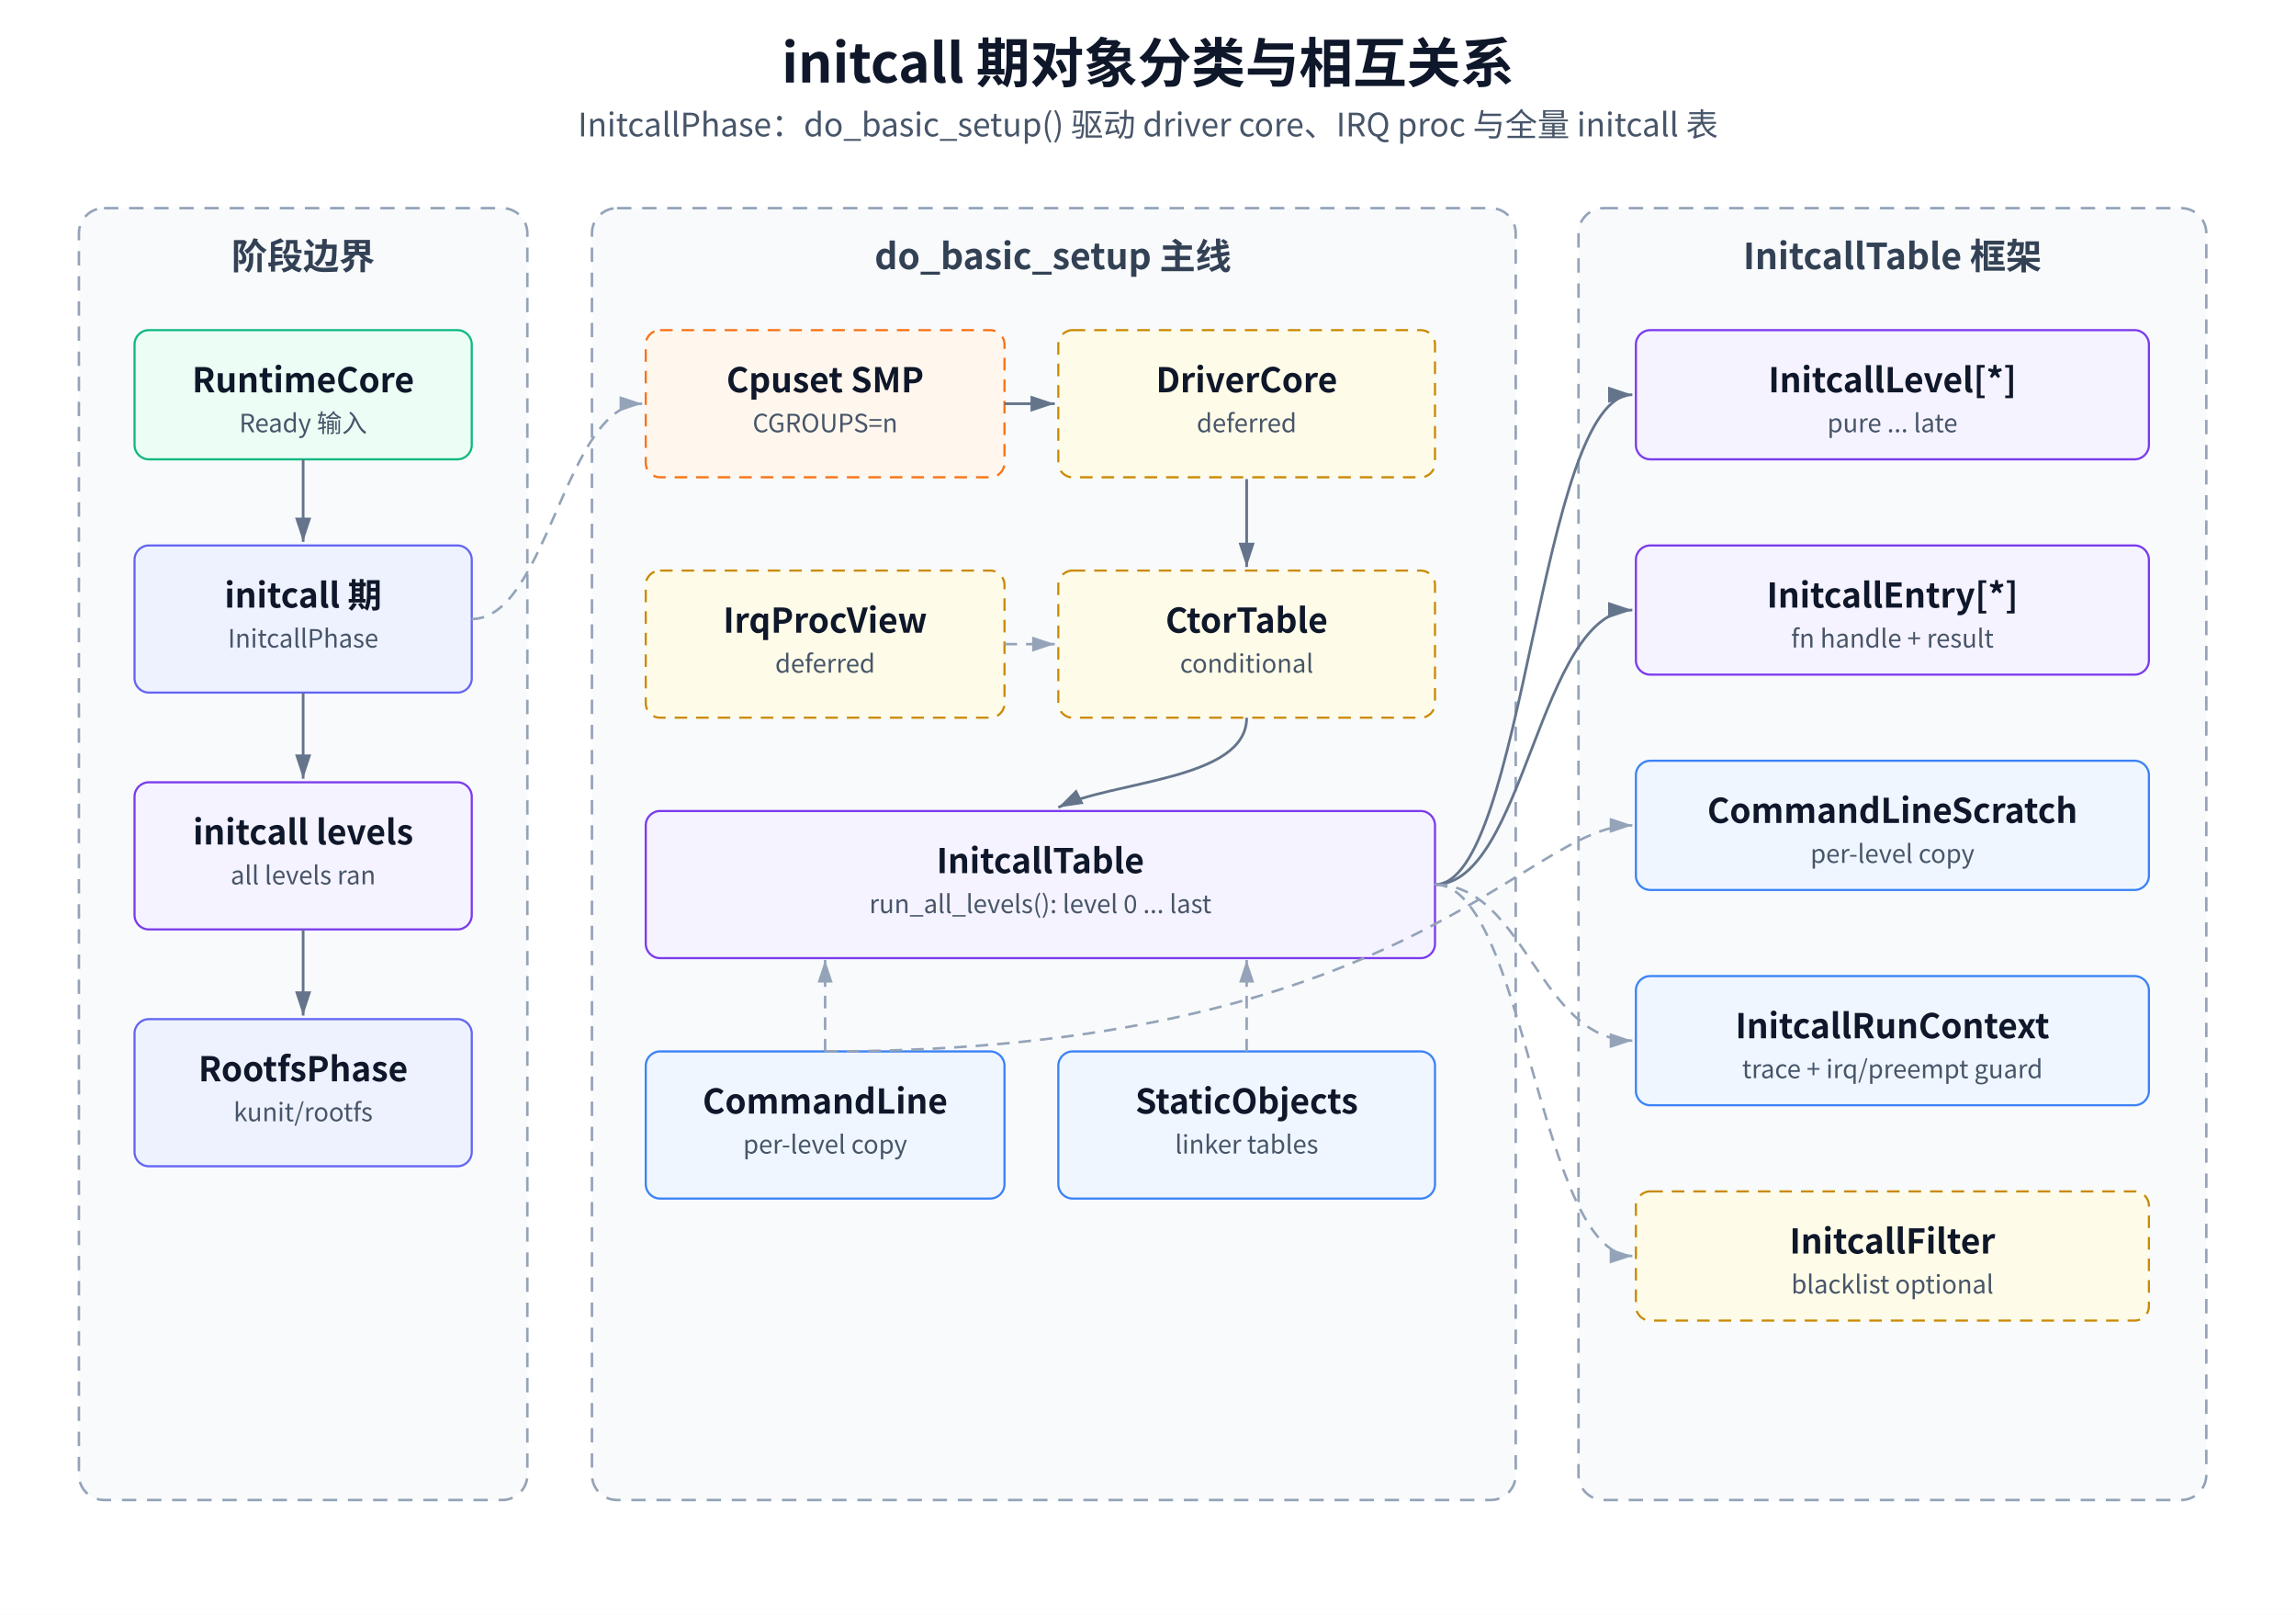
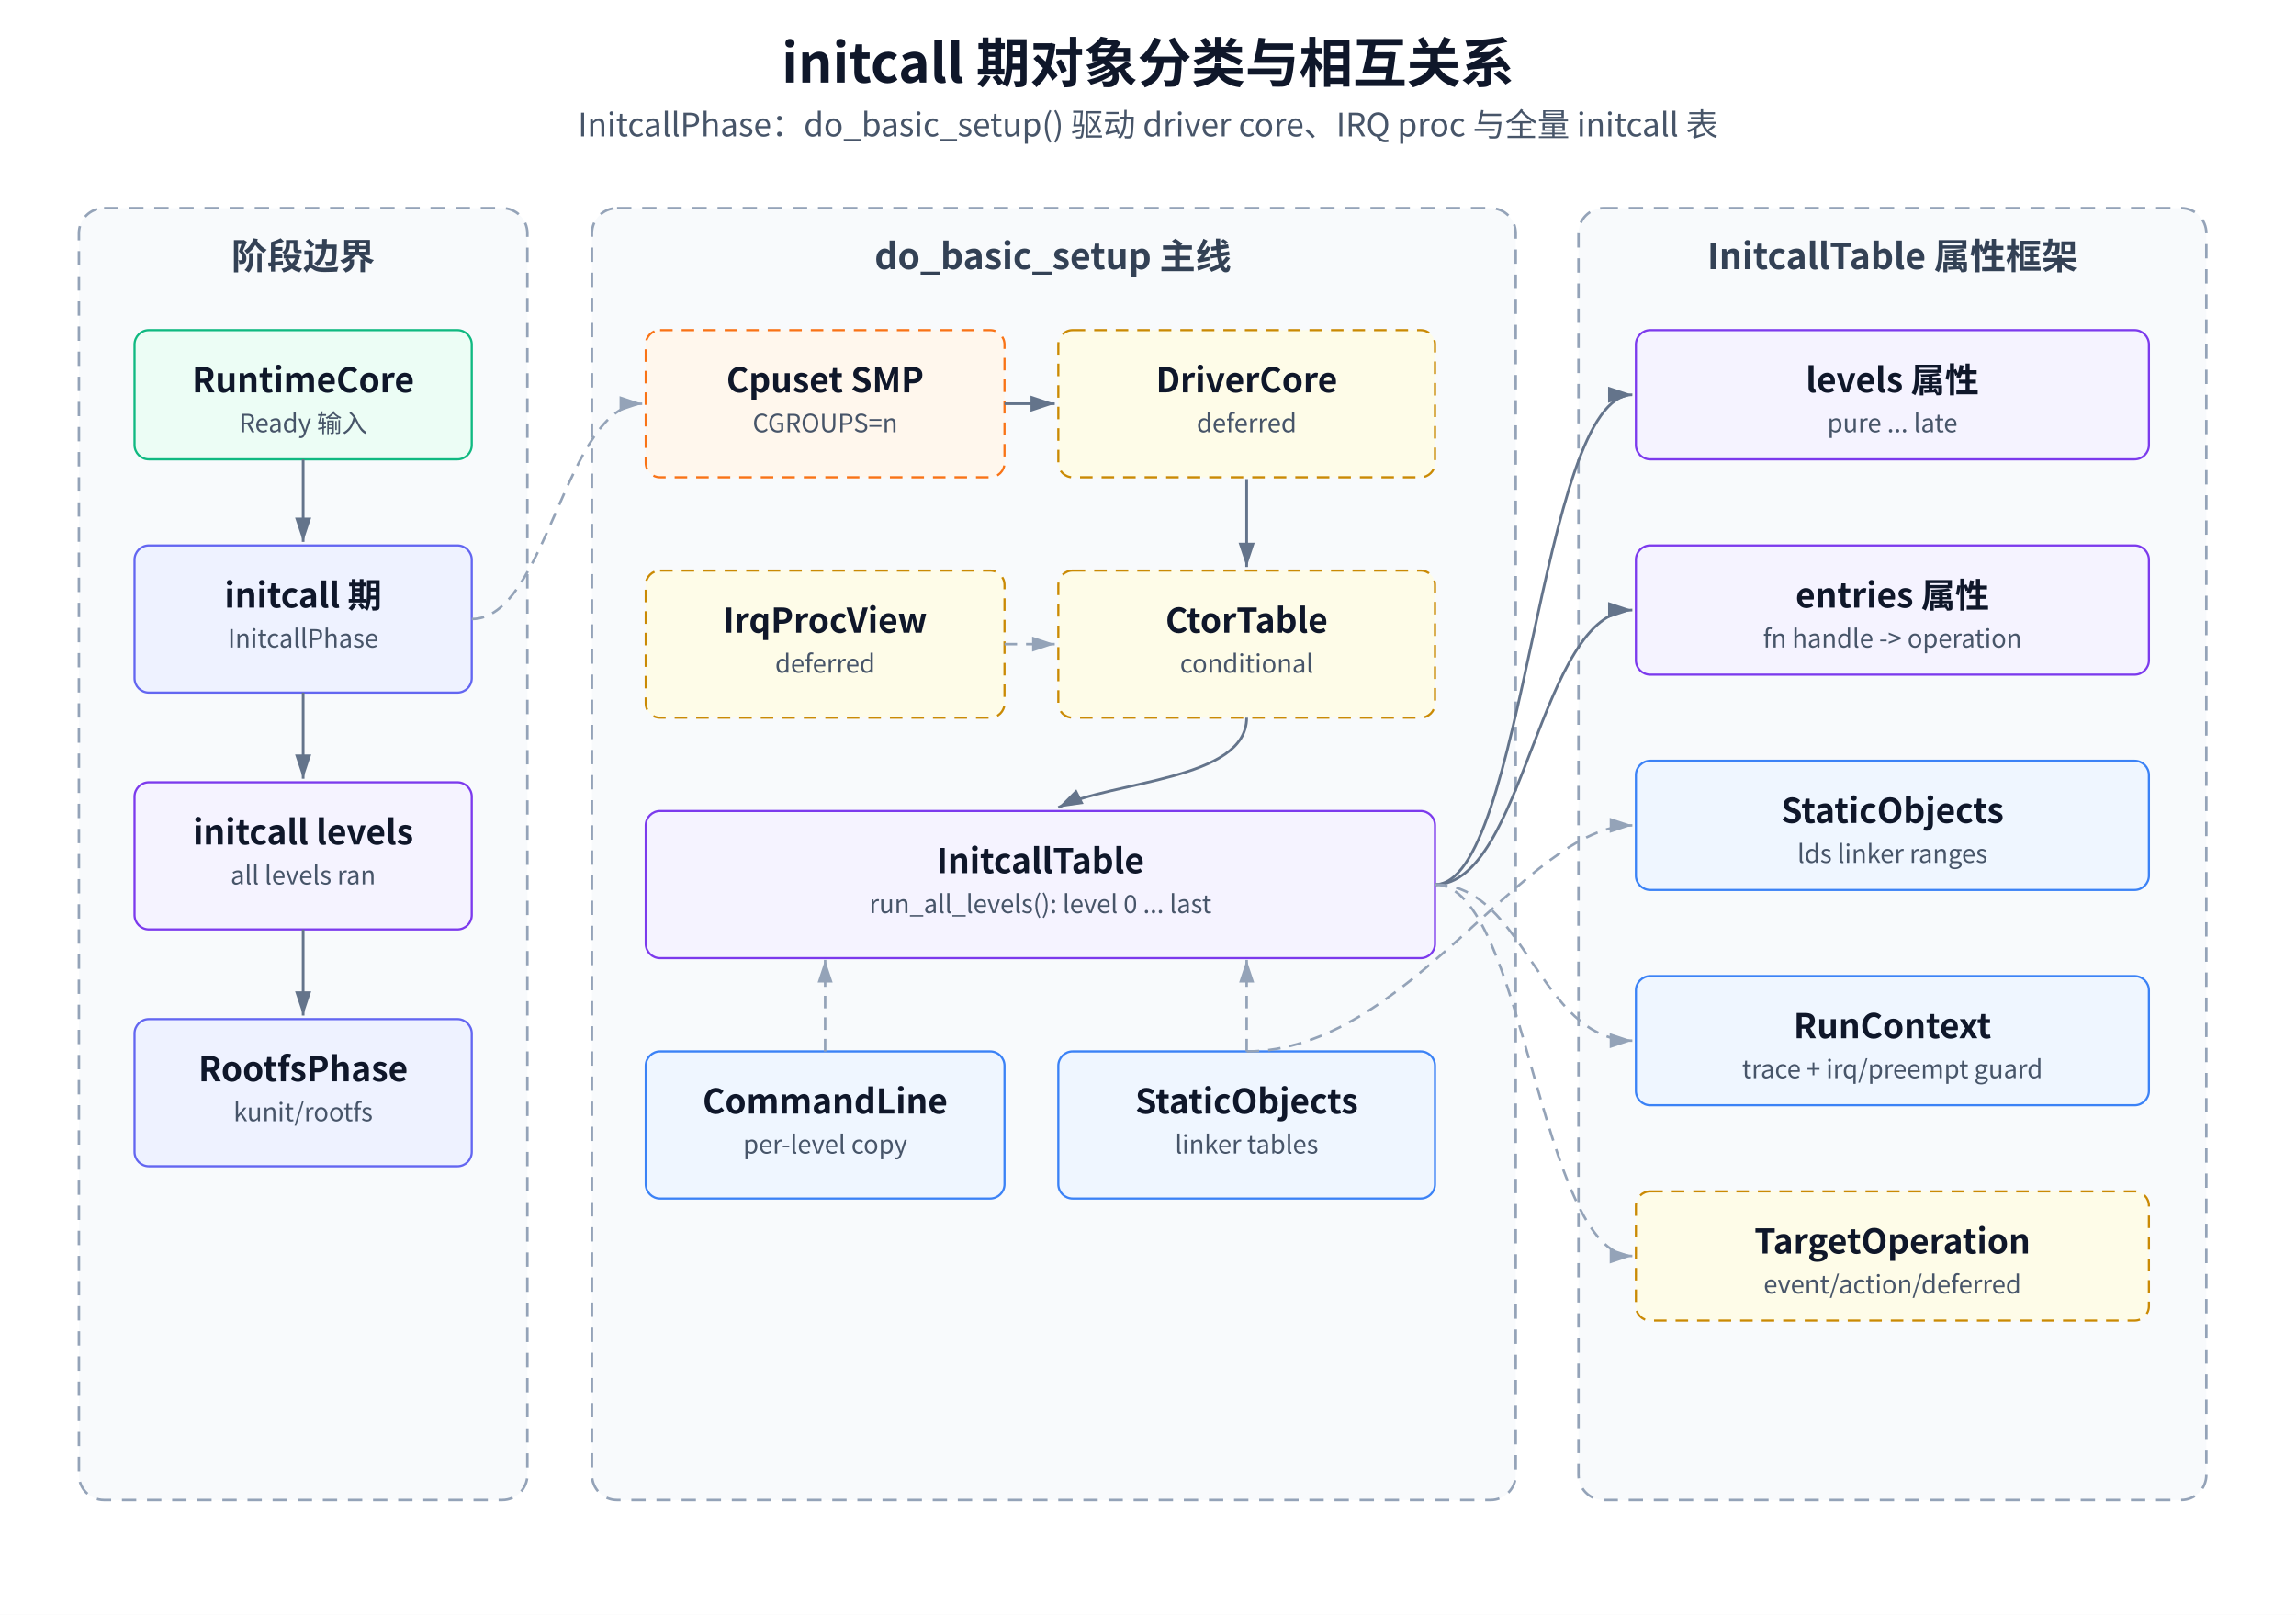
<svg xmlns="http://www.w3.org/2000/svg" width="1280" height="900" viewBox="0 0 1280 900" role="img" aria-labelledby="title desc">
  <defs>
    <style>text{font-family:"Microsoft YaHei","Noto Sans CJK SC","Source Han Sans SC",Arial,sans-serif;fill:#0f172a}.title{font-size:30px;font-weight:600}.subtitle{font-size:18px;fill:#475569}.group{fill:#f8fafc;stroke:#94a3b8;stroke-width:1.4;stroke-dasharray:8 6}.box{fill:#fff;stroke:#334155;stroke-width:1.2}.phase{fill:#eef2ff;stroke:#6366f1}.ready,.core{fill:#ecfdf5;stroke:#10b981}.support{fill:#eff6ff;stroke:#3b82f6}.table{fill:#f5f3ff;stroke:#7c3aed}.trimmed{fill:#fff7ed;stroke:#f97316;stroke-dasharray:7 5}.deferred{fill:#fefce8;stroke:#ca8a04;stroke-dasharray:7 5}.label{font-size:19px;font-weight:600;dominant-baseline:middle}.small{font-size:14px;fill:#475569;dominant-baseline:middle}.group-title{font-size:20px;font-weight:600;fill:#334155}.edge{stroke:#64748b;stroke-width:1.5;fill:none;marker-end:url(#arrow)}.edge-dash{stroke:#94a3b8;stroke-width:1.4;fill:none;stroke-dasharray:7 5;marker-end:url(#arrow2)}</style>
    <marker id="arrow" markerWidth="10" markerHeight="10" refX="9" refY="3" orient="auto" markerUnits="strokeWidth">
      <path d="M0,0 L0,6 L9,3 z" fill="#64748b" />
    </marker>
    <marker id="arrow2" markerWidth="10" markerHeight="10" refX="9" refY="3" orient="auto" markerUnits="strokeWidth">
      <path d="M0,0 L0,6 L9,3 z" fill="#94a3b8" />
    </marker>
  </defs>
  <rect width="1280" height="900" fill="#fff" />
  <text x="640" y="46" text-anchor="middle" class="title">initcall 期对象分类与相互关系</text>
  <text x="640" y="76" text-anchor="middle" class="subtitle">InitcallPhase：do_basic_setup() 驱动 driver core、IRQ proc 与全量 initcall 表</text>
  <rect x="44" y="116" width="250" height="720" rx="14" class="group" />
  <text x="169" y="150" text-anchor="middle" class="group-title">阶段边界</text>
  <rect x="75" y="184" width="188" height="72" rx="8" class="box ready" />
  <text x="169" y="212" text-anchor="middle" class="label">RuntimeCore</text>
  <text x="169" y="236" text-anchor="middle" class="small">Ready 输入</text>
  <rect x="75" y="304" width="188" height="82" rx="8" class="box phase" />
  <text x="169" y="332" text-anchor="middle" class="label">initcall 期</text>
  <text x="169" y="356" text-anchor="middle" class="small">InitcallPhase</text>
  <rect x="75" y="436" width="188" height="82" rx="8" class="box table" />
  <text x="169" y="464" text-anchor="middle" class="label">initcall levels</text>
  <text x="169" y="488" text-anchor="middle" class="small">all levels ran</text>
  <rect x="75" y="568" width="188" height="82" rx="8" class="box phase" />
  <text x="169" y="596" text-anchor="middle" class="label">RootfsPhase</text>
  <text x="169" y="620" text-anchor="middle" class="small">kunit/rootfs</text>
  <path d="M169 256 L169 302" class="edge" />
  <path d="M169 386 L169 434" class="edge" />
  <path d="M169 518 L169 566" class="edge" />
  <rect x="330" y="116" width="515" height="720" rx="14" class="group" />
  <text x="587" y="150" text-anchor="middle" class="group-title">do_basic_setup 主线</text>
  <rect x="360" y="184" width="200" height="82" rx="8" class="box trimmed" />
  <text x="460" y="212" text-anchor="middle" class="label">Cpuset SMP</text>
  <text x="460" y="236" text-anchor="middle" class="small">CGROUPS=n</text>
  <rect x="590" y="184" width="210" height="82" rx="8" class="box deferred" />
  <text x="695" y="212" text-anchor="middle" class="label">DriverCore</text>
  <text x="695" y="236" text-anchor="middle" class="small">deferred</text>
  <rect x="360" y="318" width="200" height="82" rx="8" class="box deferred" />
  <text x="460" y="346" text-anchor="middle" class="label">IrqProcView</text>
  <text x="460" y="370" text-anchor="middle" class="small">deferred</text>
  <rect x="590" y="318" width="210" height="82" rx="8" class="box deferred" />
  <text x="695" y="346" text-anchor="middle" class="label">CtorTable</text>
  <text x="695" y="370" text-anchor="middle" class="small">conditional</text>
  <rect x="360" y="452" width="440" height="82" rx="8" class="box table" />
  <text x="580" y="480" text-anchor="middle" class="label">InitcallTable</text>
  <text x="580" y="504" text-anchor="middle" class="small">run_all_levels(): level 0 ... last</text>
  <rect x="360" y="586" width="200" height="82" rx="8" class="box support" />
  <text x="460" y="614" text-anchor="middle" class="label">CommandLine</text>
  <text x="460" y="638" text-anchor="middle" class="small">per-level copy</text>
  <rect x="590" y="586" width="210" height="82" rx="8" class="box support" />
  <text x="695" y="614" text-anchor="middle" class="label">StaticObjects</text>
  <text x="695" y="638" text-anchor="middle" class="small">linker tables</text>
  <path d="M263 345 C305 345,315 225,358 225" class="edge-dash" />
  <path d="M560 225 L588 225" class="edge" />
  <path d="M695 267 L695 316" class="edge" />
  <path d="M560 359 L588 359" class="edge-dash" />
  <path d="M695 400 C695 435,620 435,590 450" class="edge" />
  <path d="M460 586 L460 535" class="edge-dash" />
  <path d="M695 586 L695 535" class="edge-dash" />
  <rect x="880" y="116" width="350" height="720" rx="14" class="group" />
-   <text x="1055" y="150" text-anchor="middle" class="group-title">InitcallTable 框架</text>
+   <text x="1055" y="150" text-anchor="middle" class="group-title">InitcallTable 属性框架</text>
  <rect x="912" y="184" width="286" height="72" rx="8" class="box table" />
-   <text x="1055" y="212" text-anchor="middle" class="label">InitcallLevel[*]</text>
+   <text x="1055" y="212" text-anchor="middle" class="label">levels 属性</text>
  <text x="1055" y="236" text-anchor="middle" class="small">pure ... late</text>
  <rect x="912" y="304" width="286" height="72" rx="8" class="box table" />
-   <text x="1055" y="332" text-anchor="middle" class="label">InitcallEntry[*]</text>
-   <text x="1055" y="356" text-anchor="middle" class="small">fn handle + result</text>
+   <text x="1055" y="332" text-anchor="middle" class="label">entries 属性</text>
+   <text x="1055" y="356" text-anchor="middle" class="small">fn handle -&gt; operation</text>
  <rect x="912" y="424" width="286" height="72" rx="8" class="box support" />
-   <text x="1055" y="452" text-anchor="middle" class="label">CommandLineScratch</text>
-   <text x="1055" y="476" text-anchor="middle" class="small">per-level copy</text>
+   <text x="1055" y="452" text-anchor="middle" class="label">StaticObjects</text>
+   <text x="1055" y="476" text-anchor="middle" class="small">lds linker ranges</text>
  <rect x="912" y="544" width="286" height="72" rx="8" class="box support" />
-   <text x="1055" y="572" text-anchor="middle" class="label">InitcallRunContext</text>
+   <text x="1055" y="572" text-anchor="middle" class="label">RunContext</text>
  <text x="1055" y="596" text-anchor="middle" class="small">trace + irq/preempt guard</text>
  <rect x="912" y="664" width="286" height="72" rx="8" class="box deferred" />
-   <text x="1055" y="692" text-anchor="middle" class="label">InitcallFilter</text>
-   <text x="1055" y="716" text-anchor="middle" class="small">blacklist optional</text>
+   <text x="1055" y="692" text-anchor="middle" class="label">TargetOperation</text>
+   <text x="1055" y="716" text-anchor="middle" class="small">event/action/deferred</text>
  <path d="M800 493 C850 493,858 220,910 220" class="edge" />
  <path d="M800 493 C850 493,858 340,910 340" class="edge" />
-   <path d="M460 586 C785 586,850 460,910 460" class="edge-dash" />
+   <path d="M695 586 C785 586,850 460,910 460" class="edge-dash" />
  <path d="M800 493 C850 493,858 580,910 580" class="edge-dash" />
  <path d="M800 493 C850 493,858 700,910 700" class="edge-dash" />
</svg>
